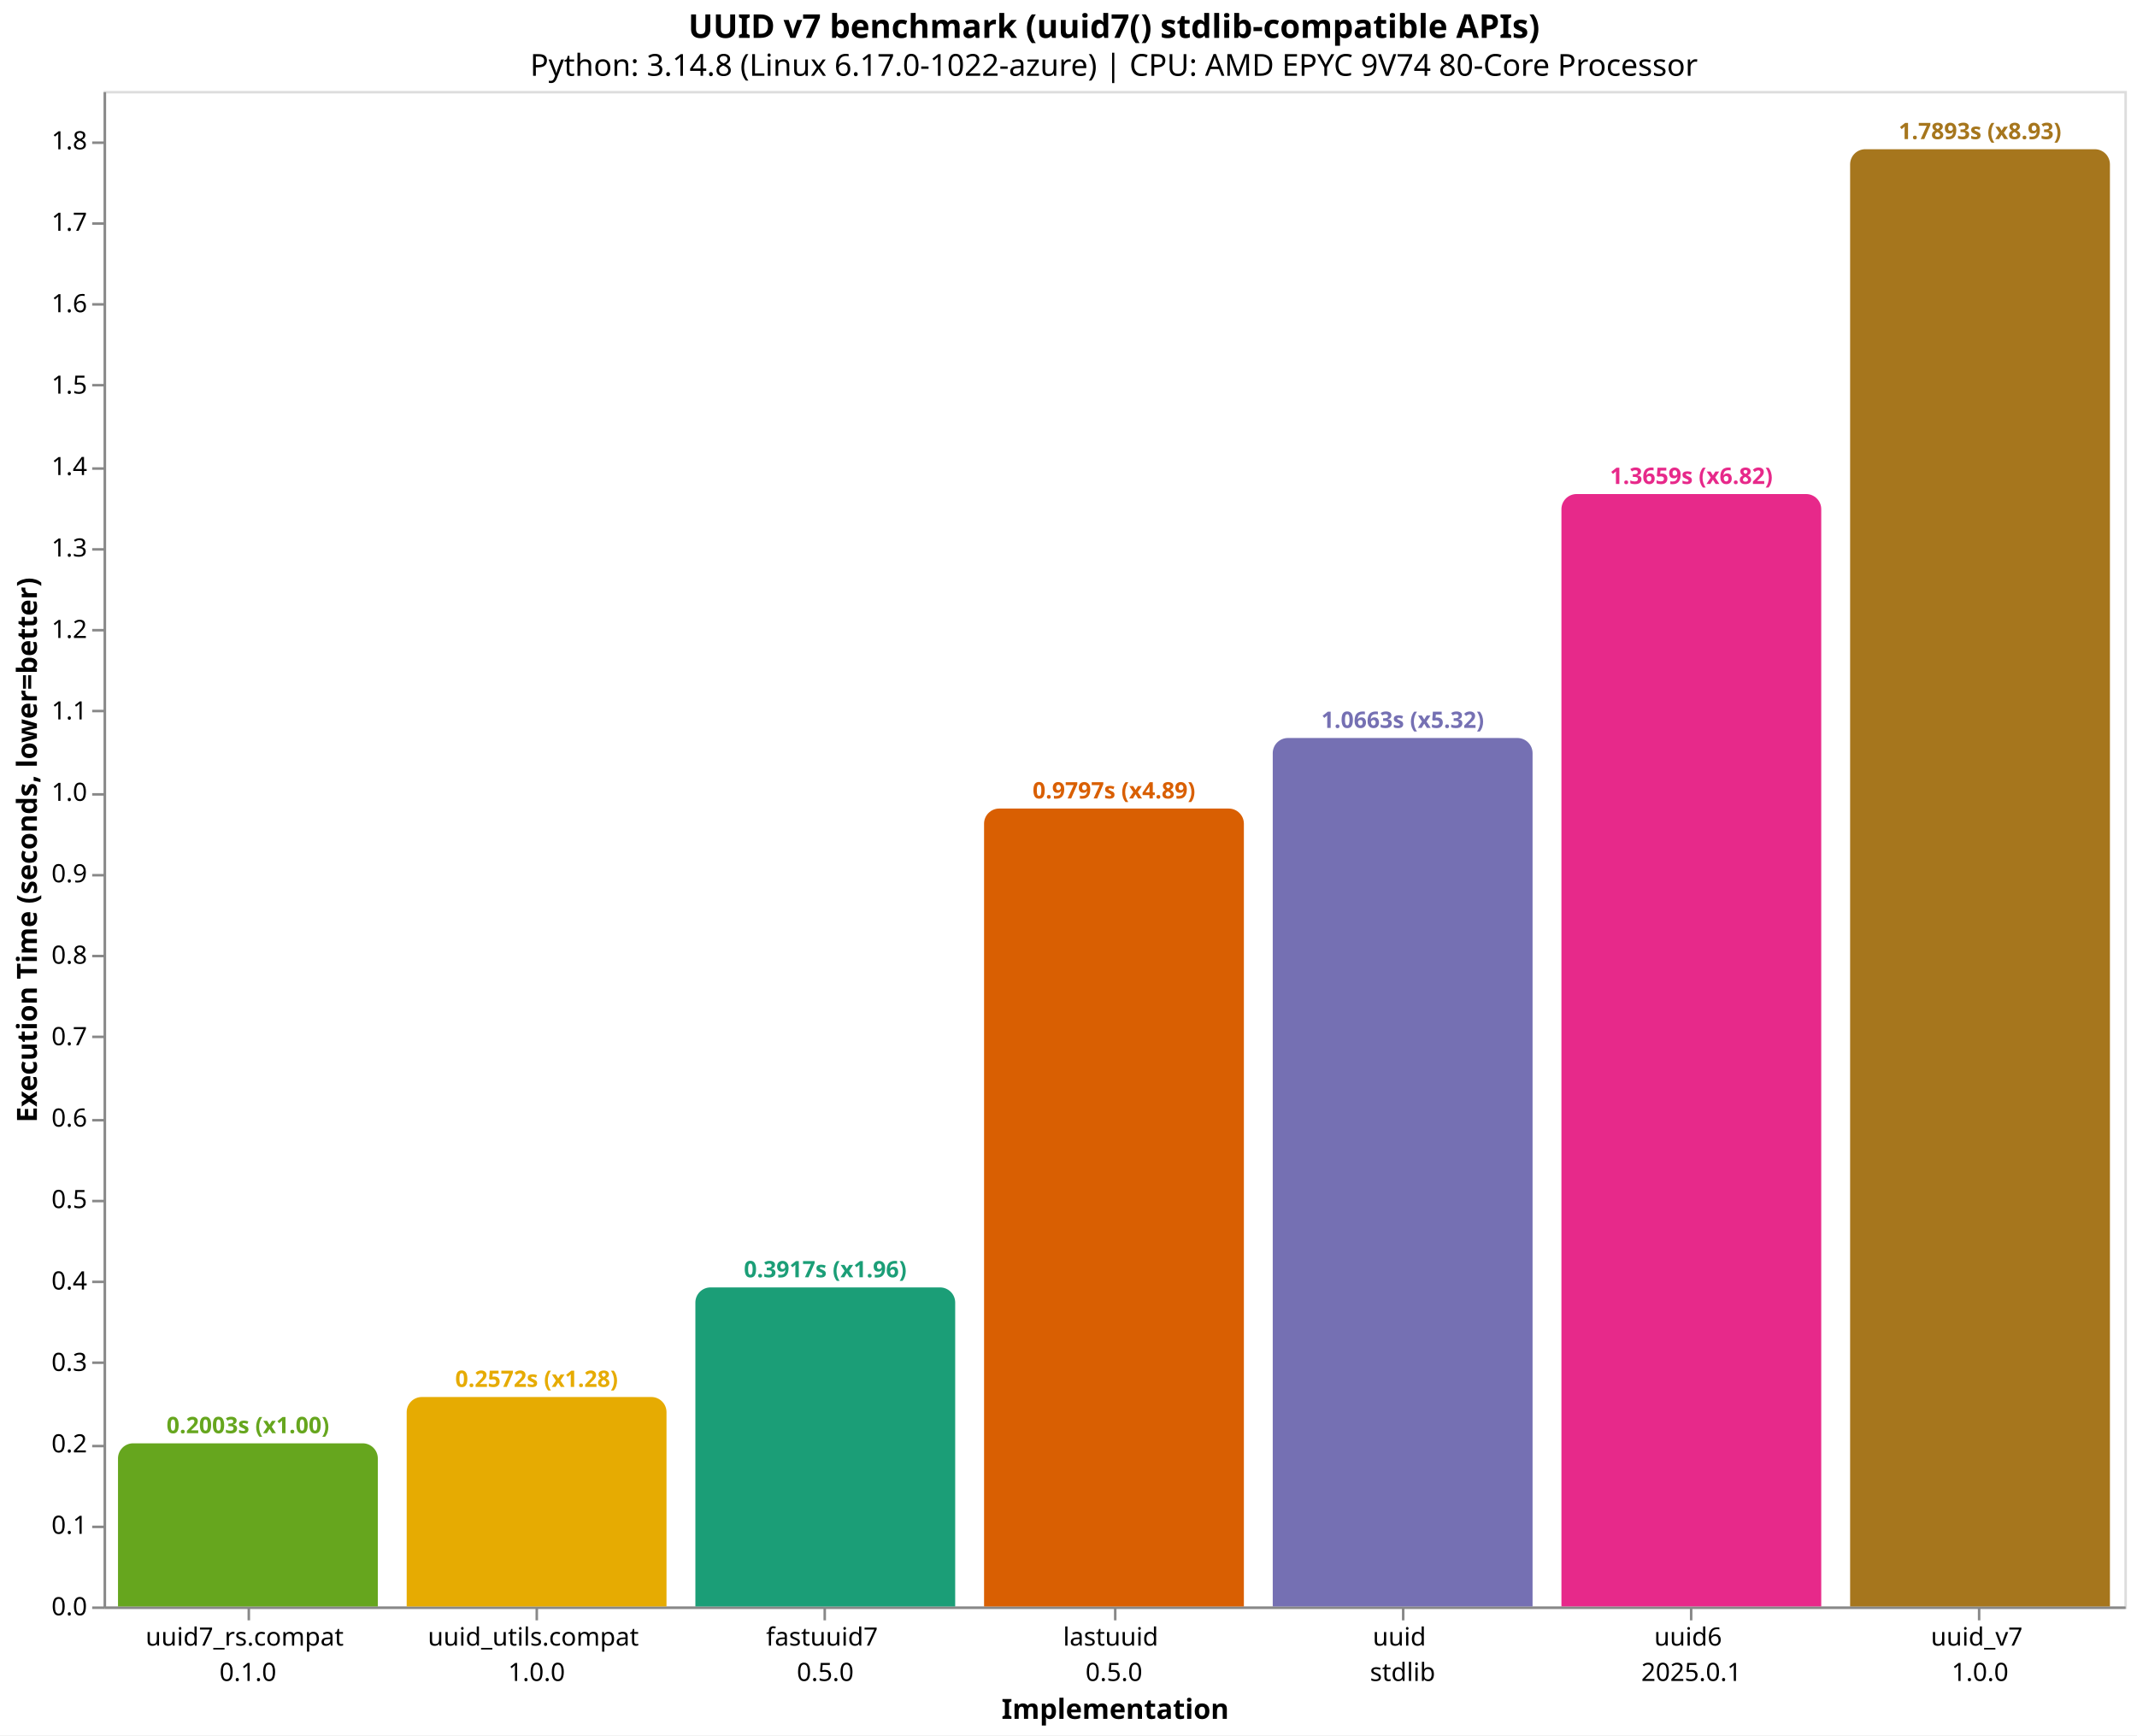
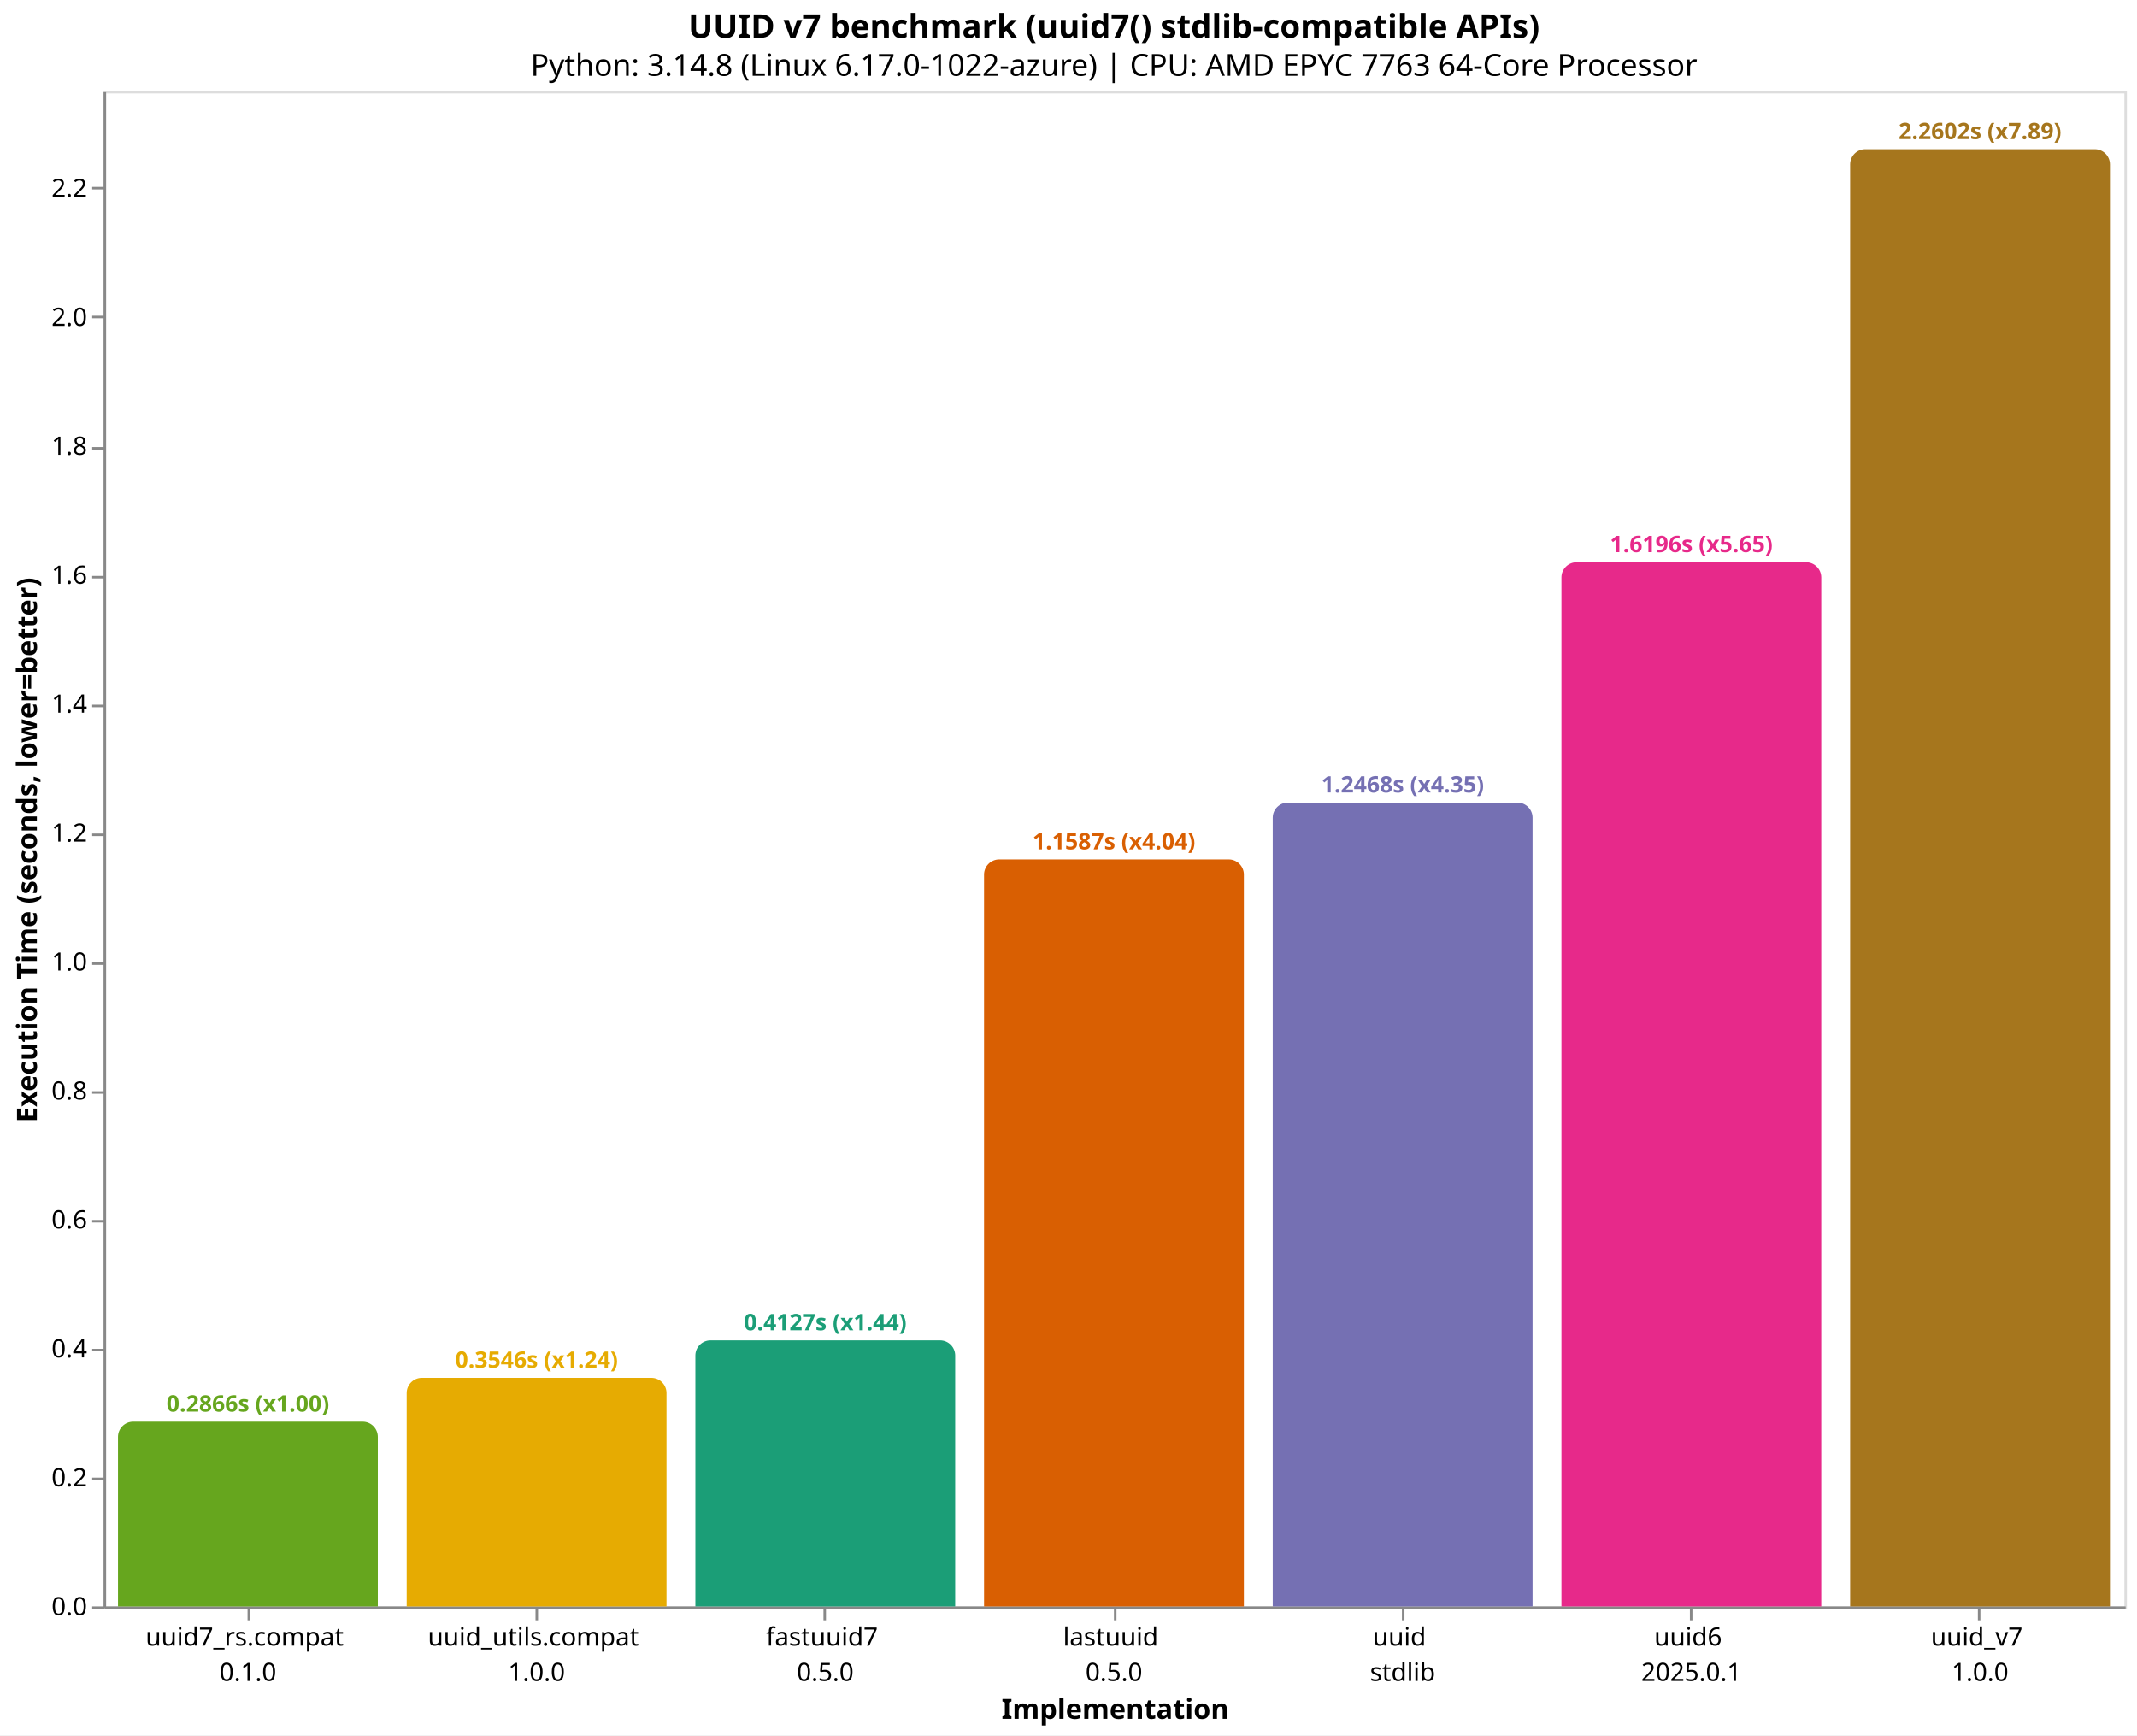
<svg xmlns="http://www.w3.org/2000/svg" version="1.1" class="marks" width="846" height="687" viewBox="0 0 846 687">
  <rect width="846" height="687" fill="white" />
  <g fill="none" stroke-miterlimit="10" transform="translate(41,36)">
    <g class="mark-group role-frame root" role="graphics-object" aria-roledescription="group mark container">
      <g transform="translate(0,0)">
        <path class="background" aria-hidden="true" d="M0.5,0.5h800v600h-800Z" stroke="#ddd" />
        <g>
          <g class="mark-group role-axis" role="graphics-symbol" aria-roledescription="axis" aria-label="X-axis titled 'Implementation' for a discrete scale with 7 values: uuid7_rs.compat&#10;0.1.0, uuid_utils.compat&#10;1.0.0, fastuuid7&#10;0.5.0, lastuuid&#10;0.5.0, uuid&#10;stdlib, uuid6&#10;2025.0.1, uuid_v7&#10;1.0.0">
            <g transform="translate(0.5,600.5)">
              <path class="background" aria-hidden="true" d="M0,0h0v0h0Z" pointer-events="none" />
              <g>
                <g class="mark-rule role-axis-tick" pointer-events="none">
                  <line transform="translate(57,0)" x2="0" y2="5" stroke="#888" stroke-width="1" opacity="1" />
                  <line transform="translate(171,0)" x2="0" y2="5" stroke="#888" stroke-width="1" opacity="1" />
                  <line transform="translate(285,0)" x2="0" y2="5" stroke="#888" stroke-width="1" opacity="1" />
                  <line transform="translate(400,0)" x2="0" y2="5" stroke="#888" stroke-width="1" opacity="1" />
                  <line transform="translate(514,0)" x2="0" y2="5" stroke="#888" stroke-width="1" opacity="1" />
                  <line transform="translate(628,0)" x2="0" y2="5" stroke="#888" stroke-width="1" opacity="1" />
                  <line transform="translate(742,0)" x2="0" y2="5" stroke="#888" stroke-width="1" opacity="1" />
                </g>
                <g class="mark-text role-axis-label" pointer-events="none">
                  <text text-anchor="middle" transform="translate(56.64286,15)" font-family="sans-serif" font-size="10px" fill="#000" opacity="1">
                    <tspan>uuid7_rs.compat</tspan>
                    <tspan x="0" dy="14">0.1.0</tspan>
                  </text>
                  <text text-anchor="middle" transform="translate(170.9286,15)" font-family="sans-serif" font-size="10px" fill="#000" opacity="1">
                    <tspan>uuid_utils.compat</tspan>
                    <tspan x="0" dy="14">1.0.0</tspan>
                  </text>
                  <text text-anchor="middle" transform="translate(285.2143,15)" font-family="sans-serif" font-size="10px" fill="#000" opacity="1">
                    <tspan>fastuuid7</tspan>
                    <tspan x="0" dy="14">0.5.0</tspan>
                  </text>
                  <text text-anchor="middle" transform="translate(399.5,15)" font-family="sans-serif" font-size="10px" fill="#000" opacity="1">
                    <tspan>lastuuid</tspan>
                    <tspan x="0" dy="14">0.5.0</tspan>
                  </text>
                  <text text-anchor="middle" transform="translate(513.7857,15)" font-family="sans-serif" font-size="10px" fill="#000" opacity="1">
                    <tspan>uuid</tspan>
                    <tspan x="0" dy="14">stdlib</tspan>
                  </text>
                  <text text-anchor="middle" transform="translate(628.0714,15)" font-family="sans-serif" font-size="10px" fill="#000" opacity="1">
                    <tspan>uuid6</tspan>
                    <tspan x="0" dy="14">2025.0.1</tspan>
                  </text>
                  <text text-anchor="middle" transform="translate(742.3571,15)" font-family="sans-serif" font-size="10px" fill="#000" opacity="1">
                    <tspan>uuid_v7</tspan>
                    <tspan x="0" dy="14">1.0.0</tspan>
                  </text>
                </g>
                <g class="mark-rule role-axis-domain" pointer-events="none">
                  <line transform="translate(0,0)" x2="800" y2="0" stroke="#888" stroke-width="1" opacity="1" />
                </g>
                <g class="mark-text role-axis-title" pointer-events="none">
                  <text text-anchor="middle" transform="translate(400,44)" font-family="sans-serif" font-size="11px" font-weight="bold" fill="#000" opacity="1">Implementation</text>
                </g>
              </g>
              <path class="foreground" aria-hidden="true" d="" pointer-events="none" display="none" />
            </g>
          </g>
-           <g class="mark-group role-axis" role="graphics-symbol" aria-roledescription="axis" aria-label="Y-axis titled 'Execution Time (seconds, lower=better)' for a linear scale with values from 0.0 to 1.9">
+           <g class="mark-group role-axis" role="graphics-symbol" aria-roledescription="axis" aria-label="Y-axis titled 'Execution Time (seconds, lower=better)' for a linear scale with values from 0.0 to 2.4">
            <g transform="translate(0.5,0.5)">
              <path class="background" aria-hidden="true" d="M0,0h0v0h0Z" pointer-events="none" />
              <g>
                <g class="mark-rule role-axis-tick" pointer-events="none">
                  <line transform="translate(0,600)" x2="-5" y2="0" stroke="#888" stroke-width="1" opacity="1" />
-                   <line transform="translate(0,568)" x2="-5" y2="0" stroke="#888" stroke-width="1" opacity="1" />
-                   <line transform="translate(0,536)" x2="-5" y2="0" stroke="#888" stroke-width="1" opacity="1" />
-                   <line transform="translate(0,503)" x2="-5" y2="0" stroke="#888" stroke-width="1" opacity="1" />
-                   <line transform="translate(0,471)" x2="-5" y2="0" stroke="#888" stroke-width="1" opacity="1" />
-                   <line transform="translate(0,439)" x2="-5" y2="0" stroke="#888" stroke-width="1" opacity="1" />
-                   <line transform="translate(0,407)" x2="-5" y2="0" stroke="#888" stroke-width="1" opacity="1" />
-                   <line transform="translate(0,374)" x2="-5" y2="0" stroke="#888" stroke-width="1" opacity="1" />
-                   <line transform="translate(0,342)" x2="-5" y2="0" stroke="#888" stroke-width="1" opacity="1" />
-                   <line transform="translate(0,310)" x2="-5" y2="0" stroke="#888" stroke-width="1" opacity="1" />
-                   <line transform="translate(0,278)" x2="-5" y2="0" stroke="#888" stroke-width="1" opacity="1" />
-                   <line transform="translate(0,245)" x2="-5" y2="0" stroke="#888" stroke-width="1" opacity="1" />
-                   <line transform="translate(0,213)" x2="-5" y2="0" stroke="#888" stroke-width="1" opacity="1" />
-                   <line transform="translate(0,181)" x2="-5" y2="0" stroke="#888" stroke-width="1" opacity="1" />
-                   <line transform="translate(0,149)" x2="-5" y2="0" stroke="#888" stroke-width="1" opacity="1" />
-                   <line transform="translate(0,116)" x2="-5" y2="0" stroke="#888" stroke-width="1" opacity="1" />
-                   <line transform="translate(0,84)" x2="-5" y2="0" stroke="#888" stroke-width="1" opacity="1" />
-                   <line transform="translate(0,52)" x2="-5" y2="0" stroke="#888" stroke-width="1" opacity="1" />
-                   <line transform="translate(0,20)" x2="-5" y2="0" stroke="#888" stroke-width="1" opacity="1" />
+                   <line transform="translate(0,549)" x2="-5" y2="0" stroke="#888" stroke-width="1" opacity="1" />
+                   <line transform="translate(0,498)" x2="-5" y2="0" stroke="#888" stroke-width="1" opacity="1" />
+                   <line transform="translate(0,447)" x2="-5" y2="0" stroke="#888" stroke-width="1" opacity="1" />
+                   <line transform="translate(0,396)" x2="-5" y2="0" stroke="#888" stroke-width="1" opacity="1" />
+                   <line transform="translate(0,345)" x2="-5" y2="0" stroke="#888" stroke-width="1" opacity="1" />
+                   <line transform="translate(0,294)" x2="-5" y2="0" stroke="#888" stroke-width="1" opacity="1" />
+                   <line transform="translate(0,243)" x2="-5" y2="0" stroke="#888" stroke-width="1" opacity="1" />
+                   <line transform="translate(0,192)" x2="-5" y2="0" stroke="#888" stroke-width="1" opacity="1" />
+                   <line transform="translate(0,141)" x2="-5" y2="0" stroke="#888" stroke-width="1" opacity="1" />
+                   <line transform="translate(0,89)" x2="-5" y2="0" stroke="#888" stroke-width="1" opacity="1" />
+                   <line transform="translate(0,38)" x2="-5" y2="0" stroke="#888" stroke-width="1" opacity="1" />
                </g>
                <g class="mark-text role-axis-label" pointer-events="none">
                  <text text-anchor="end" transform="translate(-7,603)" font-family="sans-serif" font-size="10px" fill="#000" opacity="1">0.0</text>
-                   <text text-anchor="end" transform="translate(-7,570.7566)" font-family="sans-serif" font-size="10px" fill="#000" opacity="1">0.1</text>
-                   <text text-anchor="end" transform="translate(-7,538.5131)" font-family="sans-serif" font-size="10px" fill="#000" opacity="1">0.2</text>
-                   <text text-anchor="end" transform="translate(-7,506.2697)" font-family="sans-serif" font-size="10px" fill="#000" opacity="1">0.3</text>
-                   <text text-anchor="end" transform="translate(-7,474.0263)" font-family="sans-serif" font-size="10px" fill="#000" opacity="1">0.4</text>
-                   <text text-anchor="end" transform="translate(-7,441.7829)" font-family="sans-serif" font-size="10px" fill="#000" opacity="1">0.5</text>
-                   <text text-anchor="end" transform="translate(-7,409.5394)" font-family="sans-serif" font-size="10px" fill="#000" opacity="1">0.6</text>
-                   <text text-anchor="end" transform="translate(-7,377.296)" font-family="sans-serif" font-size="10px" fill="#000" opacity="1">0.7</text>
-                   <text text-anchor="end" transform="translate(-7,345.0526)" font-family="sans-serif" font-size="10px" fill="#000" opacity="1">0.8</text>
-                   <text text-anchor="end" transform="translate(-7,312.8092)" font-family="sans-serif" font-size="10px" fill="#000" opacity="1">0.9</text>
-                   <text text-anchor="end" transform="translate(-7,280.5657)" font-family="sans-serif" font-size="10px" fill="#000" opacity="1">1.0</text>
-                   <text text-anchor="end" transform="translate(-7,248.3223)" font-family="sans-serif" font-size="10px" fill="#000" opacity="1">1.1</text>
-                   <text text-anchor="end" transform="translate(-7,216.0789)" font-family="sans-serif" font-size="10px" fill="#000" opacity="1">1.2</text>
-                   <text text-anchor="end" transform="translate(-7,183.8355)" font-family="sans-serif" font-size="10px" fill="#000" opacity="1">1.3</text>
-                   <text text-anchor="end" transform="translate(-7,151.592)" font-family="sans-serif" font-size="10px" fill="#000" opacity="1">1.4</text>
-                   <text text-anchor="end" transform="translate(-7,119.3486)" font-family="sans-serif" font-size="10px" fill="#000" opacity="1">1.5</text>
-                   <text text-anchor="end" transform="translate(-7,87.1052)" font-family="sans-serif" font-size="10px" fill="#000" opacity="1">1.6</text>
-                   <text text-anchor="end" transform="translate(-7,54.86177)" font-family="sans-serif" font-size="10px" fill="#000" opacity="1">1.7</text>
-                   <text text-anchor="end" transform="translate(-7,22.61835)" font-family="sans-serif" font-size="10px" fill="#000" opacity="1">1.8</text>
+                   <text text-anchor="end" transform="translate(-7,551.9497)" font-family="sans-serif" font-size="10px" fill="#000" opacity="1">0.2</text>
+                   <text text-anchor="end" transform="translate(-7,500.8995)" font-family="sans-serif" font-size="10px" fill="#000" opacity="1">0.4</text>
+                   <text text-anchor="end" transform="translate(-7,449.8492)" font-family="sans-serif" font-size="10px" fill="#000" opacity="1">0.6</text>
+                   <text text-anchor="end" transform="translate(-7,398.7989)" font-family="sans-serif" font-size="10px" fill="#000" opacity="1">0.8</text>
+                   <text text-anchor="end" transform="translate(-7,347.7487)" font-family="sans-serif" font-size="10px" fill="#000" opacity="1">1.0</text>
+                   <text text-anchor="end" transform="translate(-7,296.6984)" font-family="sans-serif" font-size="10px" fill="#000" opacity="1">1.2</text>
+                   <text text-anchor="end" transform="translate(-7,245.6481)" font-family="sans-serif" font-size="10px" fill="#000" opacity="1">1.4</text>
+                   <text text-anchor="end" transform="translate(-7,194.5979)" font-family="sans-serif" font-size="10px" fill="#000" opacity="1">1.6</text>
+                   <text text-anchor="end" transform="translate(-7,143.5476)" font-family="sans-serif" font-size="10px" fill="#000" opacity="1">1.8</text>
+                   <text text-anchor="end" transform="translate(-7,92.49732)" font-family="sans-serif" font-size="10px" fill="#000" opacity="1">2.0</text>
+                   <text text-anchor="end" transform="translate(-7,41.44706)" font-family="sans-serif" font-size="10px" fill="#000" opacity="1">2.2</text>
                </g>
                <g class="mark-rule role-axis-domain" pointer-events="none">
                  <line transform="translate(0,600)" x2="0" y2="-600" stroke="#888" stroke-width="1" opacity="1" />
                </g>
                <g class="mark-text role-axis-title" pointer-events="none">
                  <text text-anchor="middle" transform="translate(-24.90137,300) rotate(-90) translate(0,-2)" font-family="sans-serif" font-size="11px" font-weight="bold" fill="#000" opacity="1">Execution Time (seconds, lower=better)</text>
                </g>
              </g>
              <path class="foreground" aria-hidden="true" d="" pointer-events="none" display="none" />
            </g>
          </g>
          <g class="mark-group role-scope" role="graphics-object" aria-roledescription="group mark container">
-             <g transform="translate(5.714286,535.4117)">
-               <path class="background" aria-hidden="true" d="M6,0L96.857,0C100.169,0,102.857,2.689,102.857,6L102.857,64.588C102.857,64.588,102.857,64.588,102.857,64.588L0,64.588C0,64.588,0,64.588,0,64.588L0,6C0,2.689,2.689,0,6,0Z" />
+             <g transform="translate(5.714286,526.8531)">
+               <path class="background" aria-hidden="true" d="M6,0L96.857,0C100.169,0,102.857,2.689,102.857,6L102.857,73.147C102.857,73.147,102.857,73.147,102.857,73.147L0,73.147C0,73.147,0,73.147,0,73.147L0,6C0,2.689,2.689,0,6,0Z" />
              <g clip-path="url(#clip10)">
                <g class="mark-group role-scope" role="graphics-object" aria-roledescription="group mark container">
-                   <g transform="translate(0,-535.4117)">
-                     <path class="background" aria-hidden="true" d="M0,0h102.857v0h-102.857Z" />
-                     <g>
-                       <g class="mark-rect role-mark layer_0_marks" role="graphics-object" aria-roledescription="rect mark container">
-                         <path aria-label="Implementation: uuid7_rs.compat&#10;0.1.0; Execution Time (seconds, lower=better): 0.200314607; implementation: uuid7_rs.compat; Execution Time (s): 0.2003; Slowdown: 1.00" role="graphics-symbol" aria-roledescription="bar" d="M0,535.412h102.857v64.588h-102.857Z" fill="#66a61e" />
-                       </g>
-                     </g>
-                     <path class="foreground" aria-hidden="true" d="" display="none" />
-                   </g>
-                 </g>
-               </g>
-               <path class="foreground" aria-hidden="true" d="" display="none" />
-             </g>
-             <g transform="translate(120,517.0811)">
-               <path class="background" aria-hidden="true" d="M6,0L96.857,0C100.169,0,102.857,2.689,102.857,6L102.857,82.919C102.857,82.919,102.857,82.919,102.857,82.919L0,82.919C0,82.919,0,82.919,0,82.919L0,6C0,2.689,2.689,0,6,0Z" />
+                   <g transform="translate(0,-526.8531)">
+                     <path class="background" aria-hidden="true" d="M0,0h102.857v0h-102.857Z" />
+                     <g>
+                       <g class="mark-rect role-mark layer_0_marks" role="graphics-object" aria-roledescription="rect mark container">
+                         <path aria-label="Implementation: uuid7_rs.compat&#10;0.1.0; Execution Time (seconds, lower=better): 0.286568274; implementation: uuid7_rs.compat; Execution Time (s): 0.2866; Slowdown: 1.00" role="graphics-symbol" aria-roledescription="bar" d="M0,526.853h102.857v73.147h-102.857Z" fill="#66a61e" />
+                       </g>
+                     </g>
+                     <path class="foreground" aria-hidden="true" d="" display="none" />
+                   </g>
+                 </g>
+               </g>
+               <path class="foreground" aria-hidden="true" d="" display="none" />
+             </g>
+             <g transform="translate(120,509.4989)">
+               <path class="background" aria-hidden="true" d="M6,0L96.857,0C100.169,0,102.857,2.689,102.857,6L102.857,90.501C102.857,90.501,102.857,90.501,102.857,90.501L0,90.501C0,90.501,0,90.501,0,90.501L0,6C0,2.689,2.689,0,6,0Z" />
              <g clip-path="url(#clip11)">
                <g class="mark-group role-scope" role="graphics-object" aria-roledescription="group mark container">
-                   <g transform="translate(0,-517.0811)">
-                     <path class="background" aria-hidden="true" d="M0,0h102.857v0h-102.857Z" />
-                     <g>
-                       <g class="mark-rect role-mark layer_0_marks" role="graphics-object" aria-roledescription="rect mark container">
-                         <path aria-label="Implementation: uuid_utils.compat&#10;1.0.0; Execution Time (seconds, lower=better): 0.257165349; implementation: uuid_utils.compat; Execution Time (s): 0.2572; Slowdown: 1.28" role="graphics-symbol" aria-roledescription="bar" d="M0,517.081h102.857v82.919h-102.857Z" fill="#e6ab02" />
-                       </g>
-                     </g>
-                     <path class="foreground" aria-hidden="true" d="" display="none" />
-                   </g>
-                 </g>
-               </g>
-               <path class="foreground" aria-hidden="true" d="" display="none" />
-             </g>
-             <g transform="translate(234.2857,473.6913)">
-               <path class="background" aria-hidden="true" d="M6,0L96.857,0C100.169,0,102.857,2.689,102.857,6L102.857,126.309C102.857,126.309,102.857,126.309,102.857,126.309L0,126.309C0,126.309,0,126.309,0,126.309L0,6C0,2.689,2.689,0,6,0Z" />
+                   <g transform="translate(0,-509.4989)">
+                     <path class="background" aria-hidden="true" d="M0,0h102.857v0h-102.857Z" />
+                     <g>
+                       <g class="mark-rect role-mark layer_0_marks" role="graphics-object" aria-roledescription="rect mark container">
+                         <path aria-label="Implementation: uuid_utils.compat&#10;1.0.0; Execution Time (seconds, lower=better): 0.3545568; implementation: uuid_utils.compat; Execution Time (s): 0.3546; Slowdown: 1.24" role="graphics-symbol" aria-roledescription="bar" d="M0,509.499h102.857v90.501h-102.857Z" fill="#e6ab02" />
+                       </g>
+                     </g>
+                     <path class="foreground" aria-hidden="true" d="" display="none" />
+                   </g>
+                 </g>
+               </g>
+               <path class="foreground" aria-hidden="true" d="" display="none" />
+             </g>
+             <g transform="translate(234.2857,494.6554)">
+               <path class="background" aria-hidden="true" d="M6,0L96.857,0C100.169,0,102.857,2.689,102.857,6L102.857,105.345C102.857,105.345,102.857,105.345,102.857,105.345L0,105.345C0,105.345,0,105.345,0,105.345L0,6C0,2.689,2.689,0,6,0Z" />
              <g clip-path="url(#clip12)">
                <g class="mark-group role-scope" role="graphics-object" aria-roledescription="group mark container">
-                   <g transform="translate(0,-473.6913)">
-                     <path class="background" aria-hidden="true" d="M0,0h102.857v0h-102.857Z" />
-                     <g>
-                       <g class="mark-rect role-mark layer_0_marks" role="graphics-object" aria-roledescription="rect mark container">
-                         <path aria-label="Implementation: fastuuid7&#10;0.5.0; Execution Time (seconds, lower=better): 0.391734718; implementation: fastuuid7; Execution Time (s): 0.3917; Slowdown: 1.96" role="graphics-symbol" aria-roledescription="bar" d="M0,473.691h102.857v126.309h-102.857Z" fill="#1b9e77" />
-                       </g>
-                     </g>
-                     <path class="foreground" aria-hidden="true" d="" display="none" />
-                   </g>
-                 </g>
-               </g>
-               <path class="foreground" aria-hidden="true" d="" display="none" />
-             </g>
-             <g transform="translate(348.5714,284.1112)">
-               <path class="background" aria-hidden="true" d="M6,0L96.857,0C100.169,0,102.857,2.689,102.857,6L102.857,315.889C102.857,315.889,102.857,315.889,102.857,315.889L0,315.889C0,315.889,0,315.889,0,315.889L0,6C0,2.689,2.689,0,6,0Z" />
+                   <g transform="translate(0,-494.6554)">
+                     <path class="background" aria-hidden="true" d="M0,0h102.857v0h-102.857Z" />
+                     <g>
+                       <g class="mark-rect role-mark layer_0_marks" role="graphics-object" aria-roledescription="rect mark container">
+                         <path aria-label="Implementation: fastuuid7&#10;0.5.0; Execution Time (seconds, lower=better): 0.41270931; implementation: fastuuid7; Execution Time (s): 0.4127; Slowdown: 1.44" role="graphics-symbol" aria-roledescription="bar" d="M0,494.655h102.857v105.345h-102.857Z" fill="#1b9e77" />
+                       </g>
+                     </g>
+                     <path class="foreground" aria-hidden="true" d="" display="none" />
+                   </g>
+                 </g>
+               </g>
+               <path class="foreground" aria-hidden="true" d="" display="none" />
+             </g>
+             <g transform="translate(348.5714,304.2469)">
+               <path class="background" aria-hidden="true" d="M6,0L96.857,0C100.169,0,102.857,2.689,102.857,6L102.857,295.753C102.857,295.753,102.857,295.753,102.857,295.753L0,295.753C0,295.753,0,295.753,0,295.753L0,6C0,2.689,2.689,0,6,0Z" />
              <g clip-path="url(#clip13)">
                <g class="mark-group role-scope" role="graphics-object" aria-roledescription="group mark container">
-                   <g transform="translate(0,-284.1112)">
-                     <path class="background" aria-hidden="true" d="M0,0h102.857v0h-102.857Z" />
-                     <g>
-                       <g class="mark-rect role-mark layer_0_marks" role="graphics-object" aria-roledescription="rect mark container">
-                         <path aria-label="Implementation: lastuuid&#10;0.5.0; Execution Time (seconds, lower=better): 0.979699787; implementation: lastuuid; Execution Time (s): 0.9797; Slowdown: 4.89" role="graphics-symbol" aria-roledescription="bar" d="M0,284.111h102.857v315.889h-102.857Z" fill="#d95f02" />
-                       </g>
-                     </g>
-                     <path class="foreground" aria-hidden="true" d="" display="none" />
-                   </g>
-                 </g>
-               </g>
-               <path class="foreground" aria-hidden="true" d="" display="none" />
-             </g>
-             <g transform="translate(462.8571,256.1799)">
-               <path class="background" aria-hidden="true" d="M6,0L96.857,0C100.169,0,102.857,2.689,102.857,6L102.857,343.82C102.857,343.82,102.857,343.82,102.857,343.82L0,343.82C0,343.82,0,343.82,0,343.82L0,6C0,2.689,2.689,0,6,0Z" />
+                   <g transform="translate(0,-304.2469)">
+                     <path class="background" aria-hidden="true" d="M0,0h102.857v0h-102.857Z" />
+                     <g>
+                       <g class="mark-rect role-mark layer_0_marks" role="graphics-object" aria-roledescription="rect mark container">
+                         <path aria-label="Implementation: lastuuid&#10;0.5.0; Execution Time (seconds, lower=better): 1.158674027; implementation: lastuuid; Execution Time (s): 1.1587; Slowdown: 4.04" role="graphics-symbol" aria-roledescription="bar" d="M0,304.247h102.857v295.753h-102.857Z" fill="#d95f02" />
+                       </g>
+                     </g>
+                     <path class="foreground" aria-hidden="true" d="" display="none" />
+                   </g>
+                 </g>
+               </g>
+               <path class="foreground" aria-hidden="true" d="" display="none" />
+             </g>
+             <g transform="translate(462.8571,281.7464)">
+               <path class="background" aria-hidden="true" d="M6,0L96.857,0C100.169,0,102.857,2.689,102.857,6L102.857,318.254C102.857,318.254,102.857,318.254,102.857,318.254L0,318.254C0,318.254,0,318.254,0,318.254L0,6C0,2.689,2.689,0,6,0Z" />
              <g clip-path="url(#clip14)">
                <g class="mark-group role-scope" role="graphics-object" aria-roledescription="group mark container">
-                   <g transform="translate(0,-256.1799)">
-                     <path class="background" aria-hidden="true" d="M0,0h102.857v0h-102.857Z" />
-                     <g>
-                       <g class="mark-rect role-mark layer_0_marks" role="graphics-object" aria-roledescription="rect mark container">
-                         <path aria-label="Implementation: uuid&#10;stdlib; Execution Time (seconds, lower=better): 1.066326228; implementation: uuid; Execution Time (s): 1.0663; Slowdown: 5.32" role="graphics-symbol" aria-roledescription="bar" d="M0,256.18h102.857v343.82h-102.857Z" fill="#7570b3" />
-                       </g>
-                     </g>
-                     <path class="foreground" aria-hidden="true" d="" display="none" />
-                   </g>
-                 </g>
-               </g>
-               <path class="foreground" aria-hidden="true" d="" display="none" />
-             </g>
-             <g transform="translate(577.1429,159.5935)">
-               <path class="background" aria-hidden="true" d="M6,0L96.857,0C100.169,0,102.857,2.689,102.857,6L102.857,440.406C102.857,440.406,102.857,440.406,102.857,440.406L0,440.406C0,440.406,0,440.406,0,440.406L0,6C0,2.689,2.689,0,6,0Z" />
+                   <g transform="translate(0,-281.7464)">
+                     <path class="background" aria-hidden="true" d="M0,0h102.857v0h-102.857Z" />
+                     <g>
+                       <g class="mark-rect role-mark layer_0_marks" role="graphics-object" aria-roledescription="rect mark container">
+                         <path aria-label="Implementation: uuid&#10;stdlib; Execution Time (seconds, lower=better): 1.246824491; implementation: uuid; Execution Time (s): 1.2468; Slowdown: 4.35" role="graphics-symbol" aria-roledescription="bar" d="M0,281.746h102.857v318.254h-102.857Z" fill="#7570b3" />
+                       </g>
+                     </g>
+                     <path class="foreground" aria-hidden="true" d="" display="none" />
+                   </g>
+                 </g>
+               </g>
+               <path class="foreground" aria-hidden="true" d="" display="none" />
+             </g>
+             <g transform="translate(577.1429,186.5977)">
+               <path class="background" aria-hidden="true" d="M6,0L96.857,0C100.169,0,102.857,2.689,102.857,6L102.857,413.402C102.857,413.402,102.857,413.402,102.857,413.402L0,413.402C0,413.402,0,413.402,0,413.402L0,6C0,2.689,2.689,0,6,0Z" />
              <g clip-path="url(#clip15)">
                <g class="mark-group role-scope" role="graphics-object" aria-roledescription="group mark container">
-                   <g transform="translate(0,-159.5935)">
-                     <path class="background" aria-hidden="true" d="M0,0h102.857v0h-102.857Z" />
-                     <g>
-                       <g class="mark-rect role-mark layer_0_marks" role="graphics-object" aria-roledescription="rect mark container">
-                         <path aria-label="Implementation: uuid6&#10;2025.0.1; Execution Time (seconds, lower=better): 1.365879931; implementation: uuid6; Execution Time (s): 1.3659; Slowdown: 6.82" role="graphics-symbol" aria-roledescription="bar" d="M0,159.594h102.857v440.406h-102.857Z" fill="#e7298a" />
+                   <g transform="translate(0,-186.5977)">
+                     <path class="background" aria-hidden="true" d="M0,0h102.857v0h-102.857Z" />
+                     <g>
+                       <g class="mark-rect role-mark layer_0_marks" role="graphics-object" aria-roledescription="rect mark container">
+                         <path aria-label="Implementation: uuid6&#10;2025.0.1; Execution Time (seconds, lower=better): 1.619589004; implementation: uuid6; Execution Time (s): 1.6196; Slowdown: 5.65" role="graphics-symbol" aria-roledescription="bar" d="M0,186.598h102.857v413.402h-102.857Z" fill="#e7298a" />
                      </g>
                    </g>
                    <path class="foreground" aria-hidden="true" d="" display="none" />
                  </g>
                </g>
              </g>
              <path class="foreground" aria-hidden="true" d="" display="none" />
            </g>
            <g transform="translate(691.4286,23.07692)">
              <path class="background" aria-hidden="true" d="M6,0L96.857,0C100.169,0,102.857,2.689,102.857,6L102.857,576.923C102.857,576.923,102.857,576.923,102.857,576.923L0,576.923C0,576.923,0,576.923,0,576.923L0,6C0,2.689,2.689,0,6,0Z" />
              <g clip-path="url(#clip16)">
                <g class="mark-group role-scope" role="graphics-object" aria-roledescription="group mark container">
                  <g transform="translate(0,-23.07692)">
                    <path class="background" aria-hidden="true" d="M0,0h102.857v0h-102.857Z" />
                    <g>
                      <g class="mark-rect role-mark layer_0_marks" role="graphics-object" aria-roledescription="rect mark container">
-                         <path aria-label="Implementation: uuid_v7&#10;1.0.0; Execution Time (seconds, lower=better): 1.789273553; implementation: uuid_v7; Execution Time (s): 1.7893; Slowdown: 8.93" role="graphics-symbol" aria-roledescription="bar" d="M0,23.077h102.857v576.923h-102.857Z" fill="#a6761d" />
+                         <path aria-label="Implementation: uuid_v7&#10;1.0.0; Execution Time (seconds, lower=better): 2.260215684; implementation: uuid_v7; Execution Time (s): 2.2602; Slowdown: 7.89" role="graphics-symbol" aria-roledescription="bar" d="M0,23.077h102.857v576.923h-102.857Z" fill="#a6761d" />
                      </g>
                    </g>
                    <path class="foreground" aria-hidden="true" d="" display="none" />
                  </g>
                </g>
              </g>
              <path class="foreground" aria-hidden="true" d="" display="none" />
            </g>
          </g>
          <g class="mark-text role-mark layer_1_marks" role="graphics-object" aria-roledescription="text mark container">
-             <text aria-label="Implementation: uuid7_rs.compat&#10;0.1.0; Execution Time (seconds, lower=better): 0.200314607; implementation: uuid7_rs.compat; label: 0.2003s (x1.00); Execution Time (s): 0.2003; Slowdown: 1.00" role="graphics-symbol" aria-roledescription="text mark" text-anchor="middle" transform="translate(57.14286,531.4117)" font-family="sans-serif" font-size="9px" font-weight="bold" fill="#66a61e">0.2003s (x1.00)</text>
-             <text aria-label="Implementation: uuid_utils.compat&#10;1.0.0; Execution Time (seconds, lower=better): 0.257165349; implementation: uuid_utils.compat; label: 0.2572s (x1.28); Execution Time (s): 0.2572; Slowdown: 1.28" role="graphics-symbol" aria-roledescription="text mark" text-anchor="middle" transform="translate(171.4286,513.0811)" font-family="sans-serif" font-size="9px" font-weight="bold" fill="#e6ab02">0.2572s (x1.28)</text>
-             <text aria-label="Implementation: fastuuid7&#10;0.5.0; Execution Time (seconds, lower=better): 0.391734718; implementation: fastuuid7; label: 0.3917s (x1.96); Execution Time (s): 0.3917; Slowdown: 1.96" role="graphics-symbol" aria-roledescription="text mark" text-anchor="middle" transform="translate(285.7143,469.6913)" font-family="sans-serif" font-size="9px" font-weight="bold" fill="#1b9e77">0.3917s (x1.96)</text>
-             <text aria-label="Implementation: lastuuid&#10;0.5.0; Execution Time (seconds, lower=better): 0.979699787; implementation: lastuuid; label: 0.9797s (x4.89); Execution Time (s): 0.9797; Slowdown: 4.89" role="graphics-symbol" aria-roledescription="text mark" text-anchor="middle" transform="translate(400,280.1112)" font-family="sans-serif" font-size="9px" font-weight="bold" fill="#d95f02">0.9797s (x4.89)</text>
-             <text aria-label="Implementation: uuid&#10;stdlib; Execution Time (seconds, lower=better): 1.066326228; implementation: uuid; label: 1.0663s (x5.32); Execution Time (s): 1.0663; Slowdown: 5.32" role="graphics-symbol" aria-roledescription="text mark" text-anchor="middle" transform="translate(514.2857,252.1799)" font-family="sans-serif" font-size="9px" font-weight="bold" fill="#7570b3">1.0663s (x5.32)</text>
-             <text aria-label="Implementation: uuid6&#10;2025.0.1; Execution Time (seconds, lower=better): 1.365879931; implementation: uuid6; label: 1.3659s (x6.82); Execution Time (s): 1.3659; Slowdown: 6.82" role="graphics-symbol" aria-roledescription="text mark" text-anchor="middle" transform="translate(628.5714,155.5935)" font-family="sans-serif" font-size="9px" font-weight="bold" fill="#e7298a">1.3659s (x6.82)</text>
-             <text aria-label="Implementation: uuid_v7&#10;1.0.0; Execution Time (seconds, lower=better): 1.789273553; implementation: uuid_v7; label: 1.7893s (x8.93); Execution Time (s): 1.7893; Slowdown: 8.93" role="graphics-symbol" aria-roledescription="text mark" text-anchor="middle" transform="translate(742.8571,19.07692)" font-family="sans-serif" font-size="9px" font-weight="bold" fill="#a6761d">1.7893s (x8.93)</text>
+             <text aria-label="Implementation: uuid7_rs.compat&#10;0.1.0; Execution Time (seconds, lower=better): 0.286568274; implementation: uuid7_rs.compat; label: 0.2866s (x1.00); Execution Time (s): 0.2866; Slowdown: 1.00" role="graphics-symbol" aria-roledescription="text mark" text-anchor="middle" transform="translate(57.14286,522.8531)" font-family="sans-serif" font-size="9px" font-weight="bold" fill="#66a61e">0.2866s (x1.00)</text>
+             <text aria-label="Implementation: uuid_utils.compat&#10;1.0.0; Execution Time (seconds, lower=better): 0.3545568; implementation: uuid_utils.compat; label: 0.3546s (x1.24); Execution Time (s): 0.3546; Slowdown: 1.24" role="graphics-symbol" aria-roledescription="text mark" text-anchor="middle" transform="translate(171.4286,505.4989)" font-family="sans-serif" font-size="9px" font-weight="bold" fill="#e6ab02">0.3546s (x1.24)</text>
+             <text aria-label="Implementation: fastuuid7&#10;0.5.0; Execution Time (seconds, lower=better): 0.41270931; implementation: fastuuid7; label: 0.4127s (x1.44); Execution Time (s): 0.4127; Slowdown: 1.44" role="graphics-symbol" aria-roledescription="text mark" text-anchor="middle" transform="translate(285.7143,490.6554)" font-family="sans-serif" font-size="9px" font-weight="bold" fill="#1b9e77">0.4127s (x1.44)</text>
+             <text aria-label="Implementation: lastuuid&#10;0.5.0; Execution Time (seconds, lower=better): 1.158674027; implementation: lastuuid; label: 1.1587s (x4.04); Execution Time (s): 1.1587; Slowdown: 4.04" role="graphics-symbol" aria-roledescription="text mark" text-anchor="middle" transform="translate(400,300.2469)" font-family="sans-serif" font-size="9px" font-weight="bold" fill="#d95f02">1.1587s (x4.04)</text>
+             <text aria-label="Implementation: uuid&#10;stdlib; Execution Time (seconds, lower=better): 1.246824491; implementation: uuid; label: 1.2468s (x4.35); Execution Time (s): 1.2468; Slowdown: 4.35" role="graphics-symbol" aria-roledescription="text mark" text-anchor="middle" transform="translate(514.2857,277.7464)" font-family="sans-serif" font-size="9px" font-weight="bold" fill="#7570b3">1.2468s (x4.35)</text>
+             <text aria-label="Implementation: uuid6&#10;2025.0.1; Execution Time (seconds, lower=better): 1.619589004; implementation: uuid6; label: 1.6196s (x5.65); Execution Time (s): 1.6196; Slowdown: 5.65" role="graphics-symbol" aria-roledescription="text mark" text-anchor="middle" transform="translate(628.5714,182.5977)" font-family="sans-serif" font-size="9px" font-weight="bold" fill="#e7298a">1.6196s (x5.65)</text>
+             <text aria-label="Implementation: uuid_v7&#10;1.0.0; Execution Time (seconds, lower=better): 2.260215684; implementation: uuid_v7; label: 2.2602s (x7.89); Execution Time (s): 2.2602; Slowdown: 7.89" role="graphics-symbol" aria-roledescription="text mark" text-anchor="middle" transform="translate(742.8571,19.07692)" font-family="sans-serif" font-size="9px" font-weight="bold" fill="#a6761d">2.2602s (x7.89)</text>
          </g>
          <g class="mark-group role-title">
            <g transform="translate(400,-31)">
              <path class="background" aria-hidden="true" d="M0,0h0v0h0Z" pointer-events="none" />
              <g>
                <g class="mark-text role-title-text" role="graphics-symbol" aria-roledescription="title" aria-label="Title text 'UUID v7 benchmark (uuid7() stdlib-compatible APIs)'" pointer-events="none">
                  <text text-anchor="middle" transform="translate(0,10)" font-family="sans-serif" font-size="13px" font-weight="bold" fill="#000" opacity="1">UUID v7 benchmark (uuid7() stdlib-compatible APIs)</text>
                </g>
-                 <g class="mark-text role-title-subtitle" role="graphics-symbol" aria-roledescription="subtitle" aria-label="Subtitle text 'Python: 3.14.8 (Linux 6.17.0-1022-azure) | CPU: AMD EPYC 9V74 80-Core Processor'" pointer-events="none">
-                   <text text-anchor="middle" transform="translate(0,25)" font-family="sans-serif" font-size="12px" fill="#000" opacity="1">Python: 3.14.8 (Linux 6.17.0-1022-azure) | CPU: AMD EPYC 9V74 80-Core Processor</text>
+                 <g class="mark-text role-title-subtitle" role="graphics-symbol" aria-roledescription="subtitle" aria-label="Subtitle text 'Python: 3.14.8 (Linux 6.17.0-1022-azure) | CPU: AMD EPYC 7763 64-Core Processor'" pointer-events="none">
+                   <text text-anchor="middle" transform="translate(0,25)" font-family="sans-serif" font-size="12px" fill="#000" opacity="1">Python: 3.14.8 (Linux 6.17.0-1022-azure) | CPU: AMD EPYC 7763 64-Core Processor</text>
                </g>
              </g>
              <path class="foreground" aria-hidden="true" d="" pointer-events="none" display="none" />
            </g>
          </g>
        </g>
        <path class="foreground" aria-hidden="true" d="" display="none" />
      </g>
    </g>
  </g>
  <defs>
    <clipPath id="clip10">
-       <path d="M6,0L96.857,0C100.169,0,102.857,2.689,102.857,6L102.857,64.588C102.857,64.588,102.857,64.588,102.857,64.588L0,64.588C0,64.588,0,64.588,0,64.588L0,6C0,2.689,2.689,0,6,0Z" />
+       <path d="M6,0L96.857,0C100.169,0,102.857,2.689,102.857,6L102.857,73.147C102.857,73.147,102.857,73.147,102.857,73.147L0,73.147C0,73.147,0,73.147,0,73.147L0,6C0,2.689,2.689,0,6,0Z" />
    </clipPath>
    <clipPath id="clip11">
-       <path d="M6,0L96.857,0C100.169,0,102.857,2.689,102.857,6L102.857,82.919C102.857,82.919,102.857,82.919,102.857,82.919L0,82.919C0,82.919,0,82.919,0,82.919L0,6C0,2.689,2.689,0,6,0Z" />
+       <path d="M6,0L96.857,0C100.169,0,102.857,2.689,102.857,6L102.857,90.501C102.857,90.501,102.857,90.501,102.857,90.501L0,90.501C0,90.501,0,90.501,0,90.501L0,6C0,2.689,2.689,0,6,0Z" />
    </clipPath>
    <clipPath id="clip12">
-       <path d="M6,0L96.857,0C100.169,0,102.857,2.689,102.857,6L102.857,126.309C102.857,126.309,102.857,126.309,102.857,126.309L0,126.309C0,126.309,0,126.309,0,126.309L0,6C0,2.689,2.689,0,6,0Z" />
+       <path d="M6,0L96.857,0C100.169,0,102.857,2.689,102.857,6L102.857,105.345C102.857,105.345,102.857,105.345,102.857,105.345L0,105.345C0,105.345,0,105.345,0,105.345L0,6C0,2.689,2.689,0,6,0Z" />
    </clipPath>
    <clipPath id="clip13">
-       <path d="M6,0L96.857,0C100.169,0,102.857,2.689,102.857,6L102.857,315.889C102.857,315.889,102.857,315.889,102.857,315.889L0,315.889C0,315.889,0,315.889,0,315.889L0,6C0,2.689,2.689,0,6,0Z" />
+       <path d="M6,0L96.857,0C100.169,0,102.857,2.689,102.857,6L102.857,295.753C102.857,295.753,102.857,295.753,102.857,295.753L0,295.753C0,295.753,0,295.753,0,295.753L0,6C0,2.689,2.689,0,6,0Z" />
    </clipPath>
    <clipPath id="clip14">
-       <path d="M6,0L96.857,0C100.169,0,102.857,2.689,102.857,6L102.857,343.82C102.857,343.82,102.857,343.82,102.857,343.82L0,343.82C0,343.82,0,343.82,0,343.82L0,6C0,2.689,2.689,0,6,0Z" />
+       <path d="M6,0L96.857,0C100.169,0,102.857,2.689,102.857,6L102.857,318.254C102.857,318.254,102.857,318.254,102.857,318.254L0,318.254C0,318.254,0,318.254,0,318.254L0,6C0,2.689,2.689,0,6,0Z" />
    </clipPath>
    <clipPath id="clip15">
-       <path d="M6,0L96.857,0C100.169,0,102.857,2.689,102.857,6L102.857,440.406C102.857,440.406,102.857,440.406,102.857,440.406L0,440.406C0,440.406,0,440.406,0,440.406L0,6C0,2.689,2.689,0,6,0Z" />
+       <path d="M6,0L96.857,0C100.169,0,102.857,2.689,102.857,6L102.857,413.402C102.857,413.402,102.857,413.402,102.857,413.402L0,413.402C0,413.402,0,413.402,0,413.402L0,6C0,2.689,2.689,0,6,0Z" />
    </clipPath>
    <clipPath id="clip16">
      <path d="M6,0L96.857,0C100.169,0,102.857,2.689,102.857,6L102.857,576.923C102.857,576.923,102.857,576.923,102.857,576.923L0,576.923C0,576.923,0,576.923,0,576.923L0,6C0,2.689,2.689,0,6,0Z" />
    </clipPath>
  </defs>
</svg>
